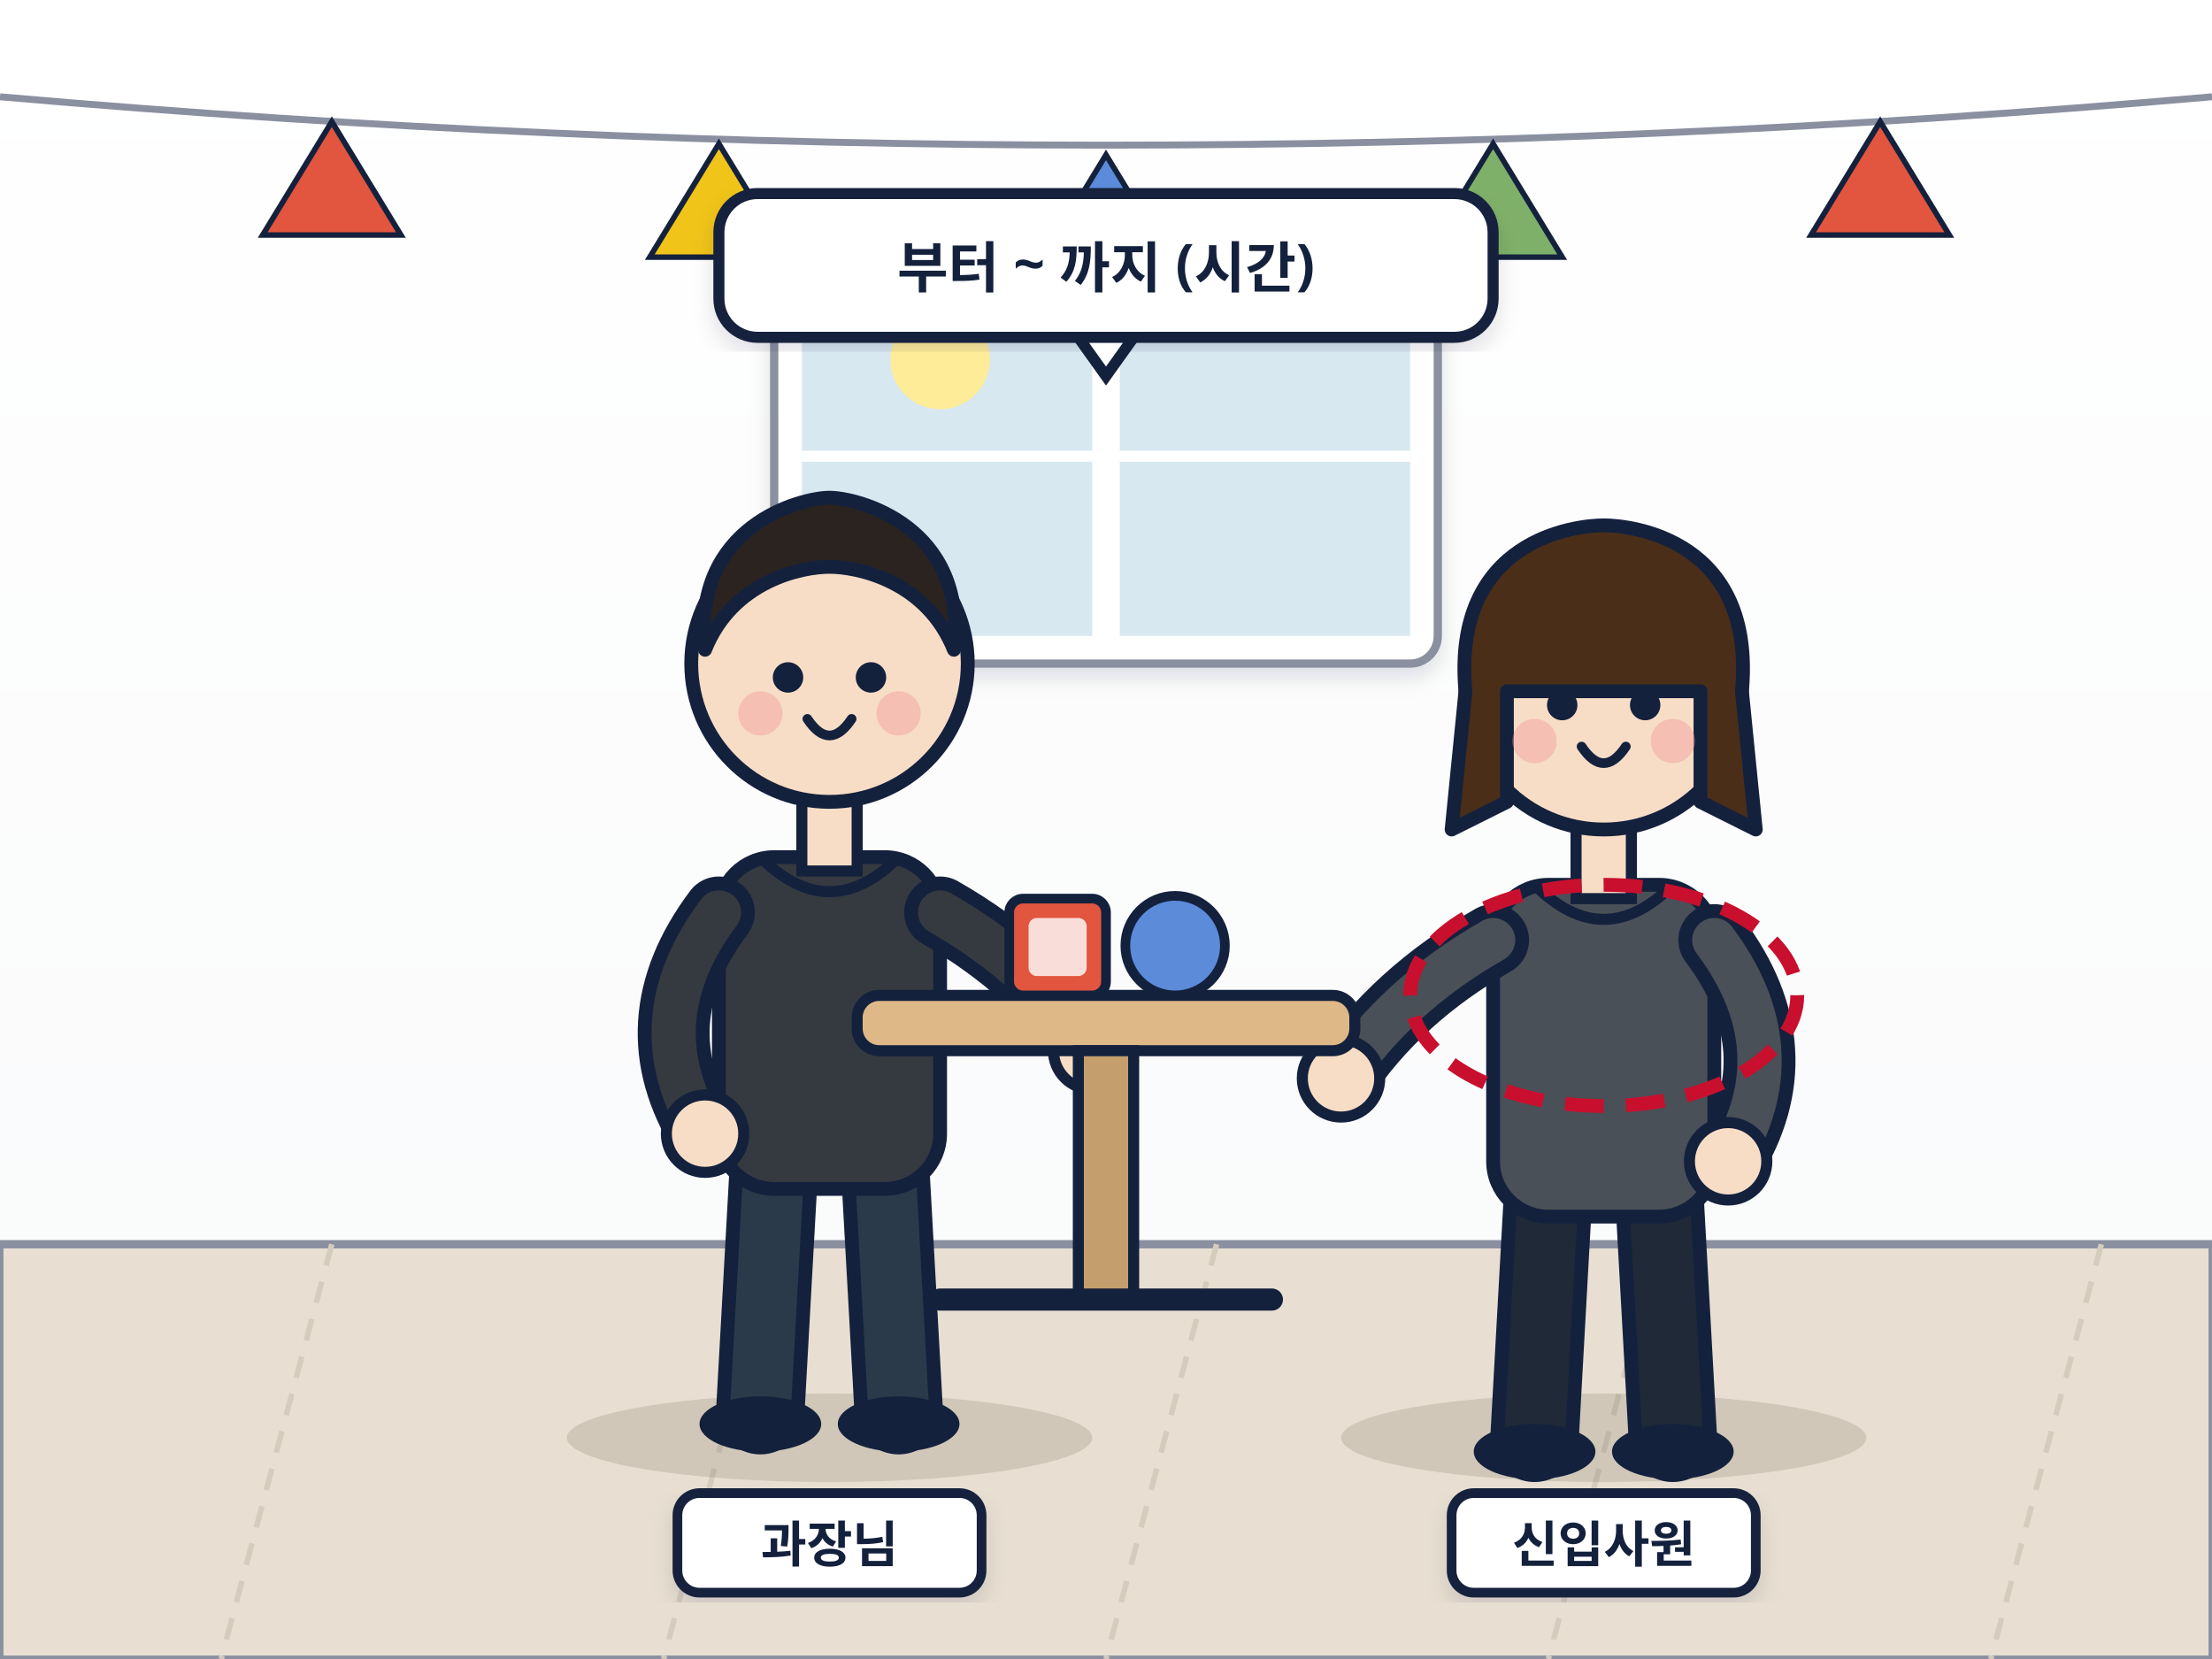
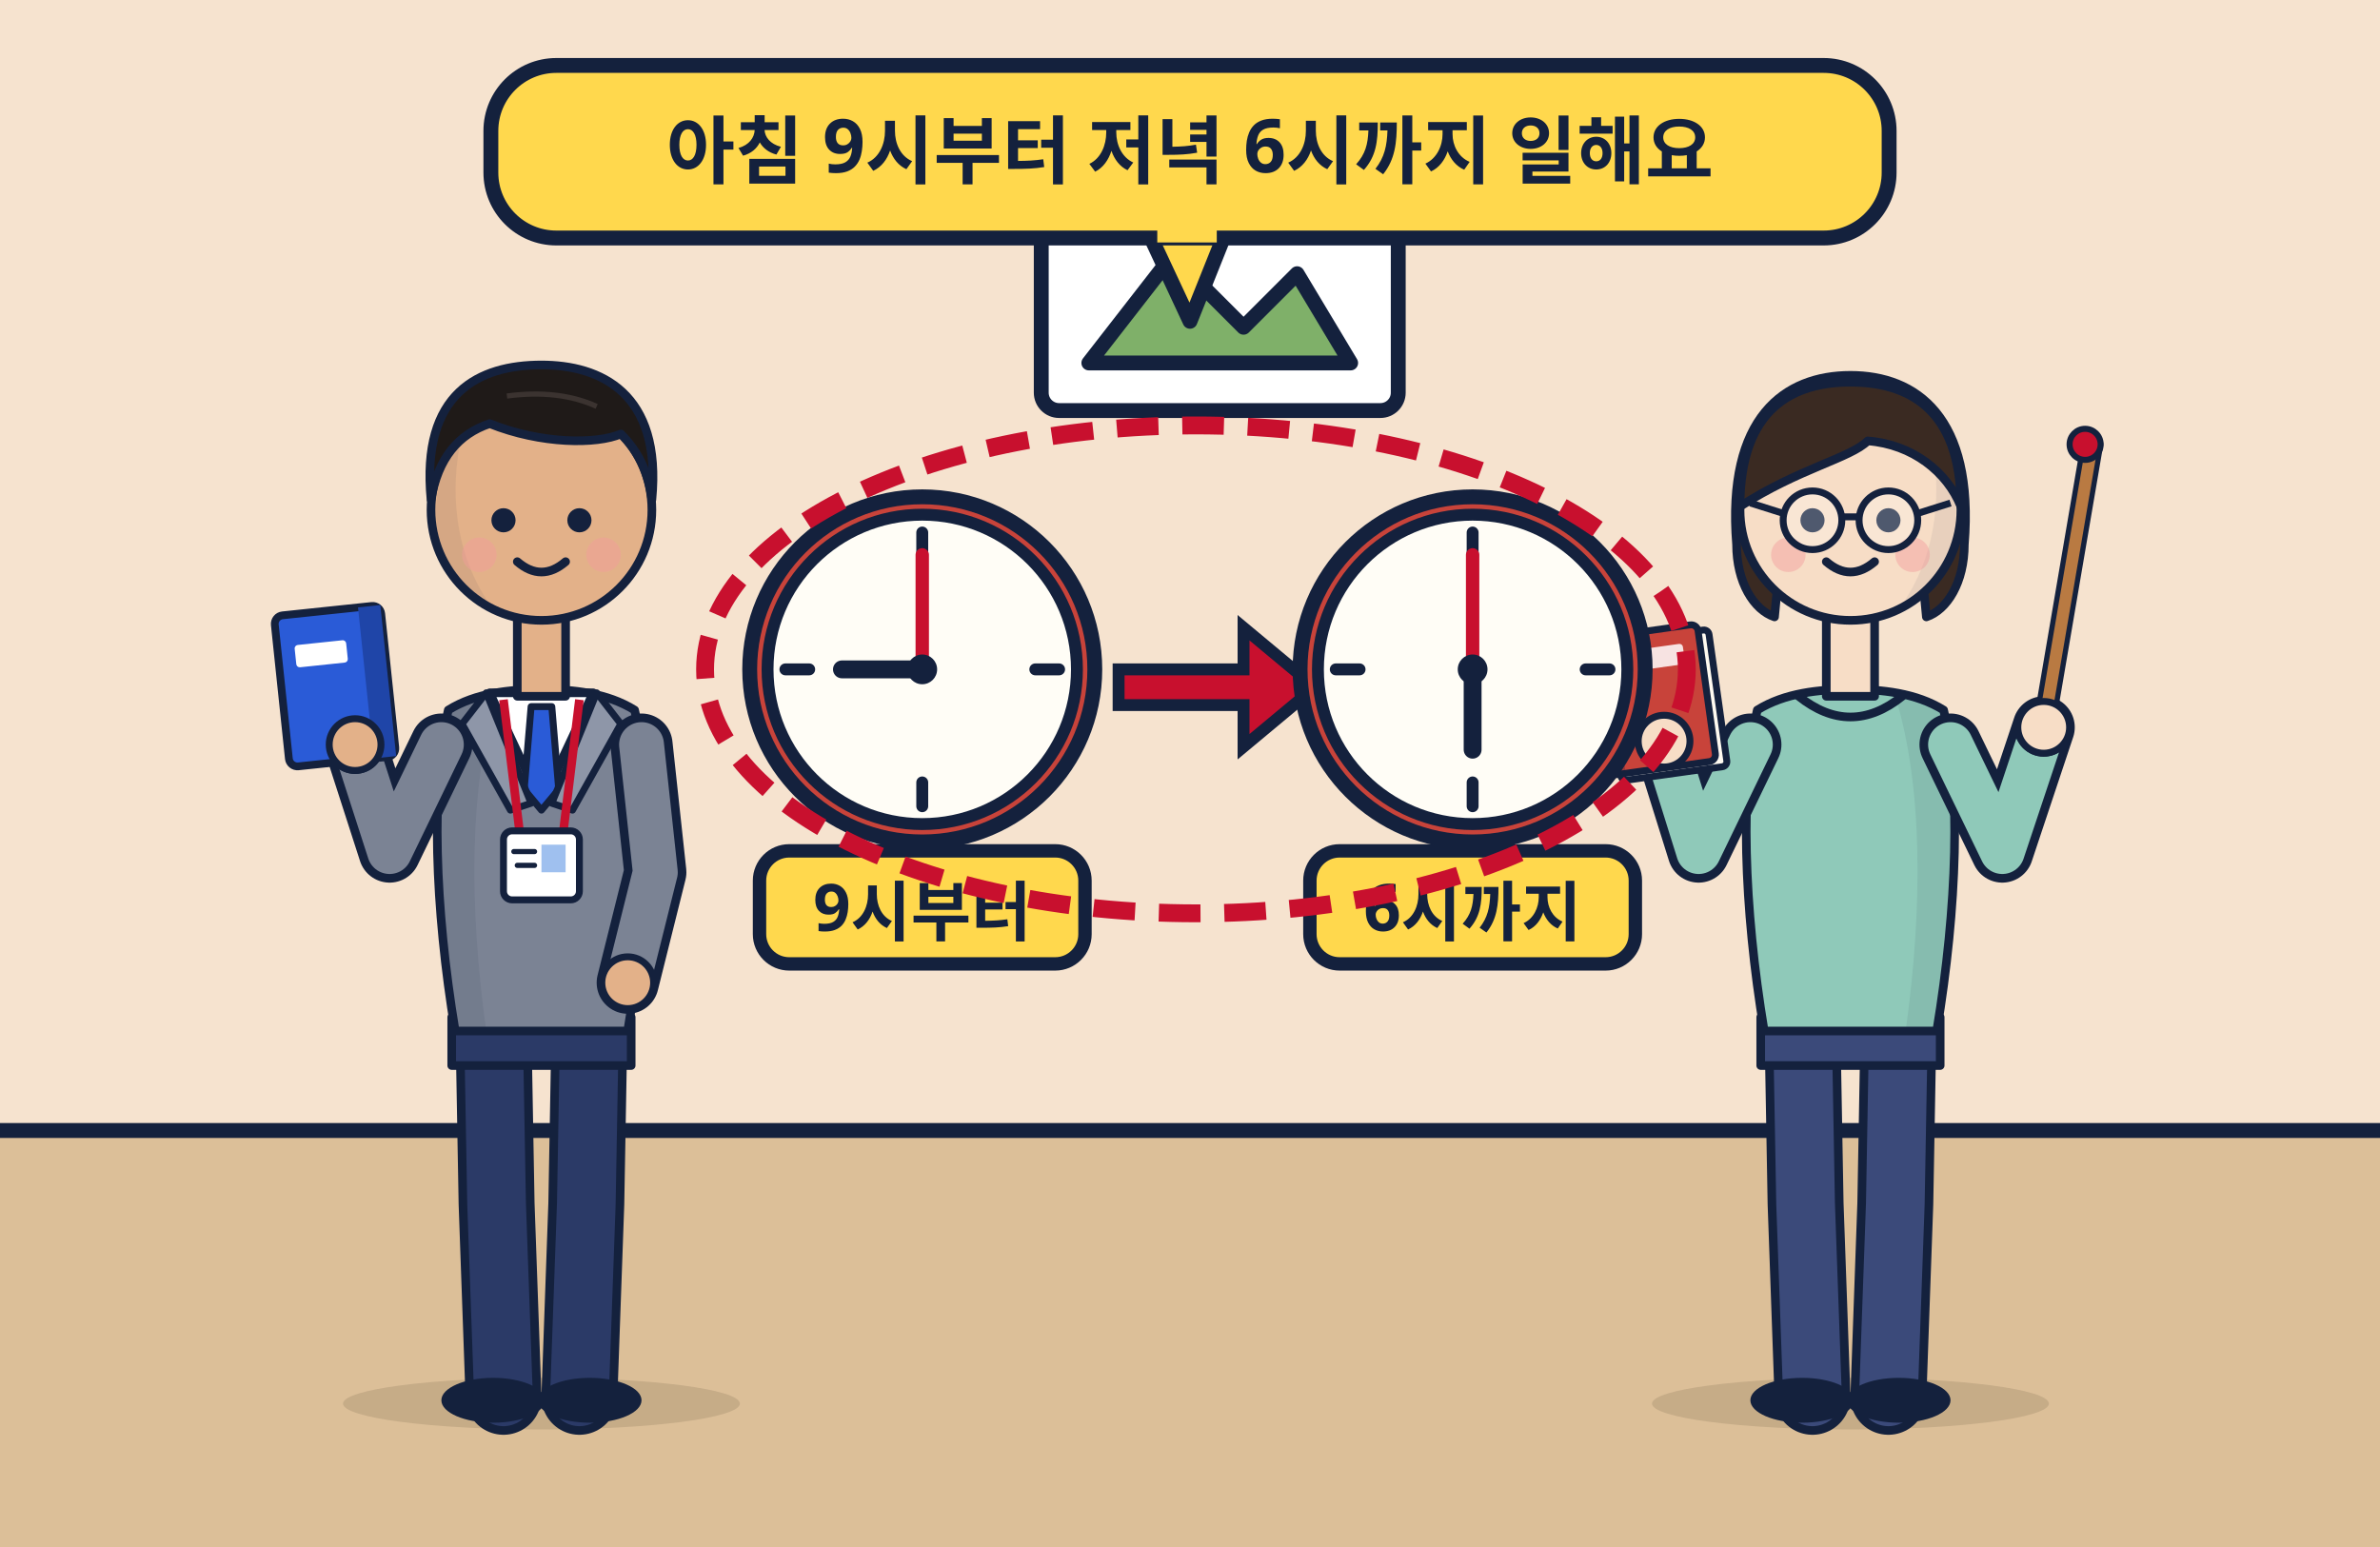
- <svg xmlns="http://www.w3.org/2000/svg" viewBox="0 0 800 600">
-   <defs>
-     <linearGradient id="bgGrad13" x1="0" y1="0" x2="0" y2="1">
-       <stop offset="0%" stop-color="#ffffff" />
-       <stop offset="100%" stop-color="#f8f9fa" />
-     </linearGradient>
-     <filter id="shadow13" x="-10%" y="-10%" width="120%" height="120%">
-       <feDropShadow dx="0" dy="4" stdDeviation="4" flood-color="#14213d" flood-opacity="0.12" />
-     </filter>
-   </defs>
-   <g class="bg" data-bg="office">
-     <rect width="800" height="600" fill="url(#bgGrad13)" />
-     <path d="M0 450 L800 450 L800 600 L0 600 Z" fill="#e8dfd2" stroke="#8a90a0" stroke-width="2.5" />
-     <path d="M0 450 L800 450" stroke="#8a90a0" stroke-width="3" />
-     <path d="M120 450 L80 600 M280 450 L240 600 M440 450 L400 600 M600 450 L560 600 M760 450 L720 600" stroke="#d5ccbe" stroke-width="2" stroke-dasharray="8 6" />
-     <path d="M0 35 Q400 70 800 35" fill="none" stroke="#8a90a0" stroke-width="2.5" />
-     <polygon points="120,44 145,85 95,85" fill="#e2553f" stroke="#14213d" stroke-width="2" />
-     <polygon points="260,52 285,93 235,93" fill="#f0c419" stroke="#14213d" stroke-width="2" />
-     <polygon points="400,56 425,97 375,97" fill="#5b8bd9" stroke="#14213d" stroke-width="2" />
-     <polygon points="540,52 565,93 515,93" fill="#7fb069" stroke="#14213d" stroke-width="2" />
-     <polygon points="680,44 705,85 655,85" fill="#e2553f" stroke="#14213d" stroke-width="2" />
-     <rect x="280" y="90" width="240" height="150" rx="10" fill="#ffffff" stroke="#8a90a0" stroke-width="3" filter="url(#shadow13)" />
-     <rect x="290" y="100" width="105" height="130" fill="#d8e8f0" />
-     <rect x="405" y="100" width="105" height="130" fill="#d8e8f0" />
-     <path d="M290 165 H510 M400 100 V230" stroke="#ffffff" stroke-width="4" />
-     <circle cx="340" cy="130" r="18" fill="#ffec99" />
+ <svg xmlns="http://www.w3.org/2000/svg" viewBox="0 0 800 520">
+   <rect width="800" height="520" fill="#f6e3cf" />
+   <rect y="380" width="800" height="140" fill="#dcbf98" />
+   <path d="M0 380 H800" stroke="#14213d" stroke-width="5" stroke-linejoin="round" stroke-linecap="round" />
+   <rect x="350" y="52" width="120" height="86" rx="6" fill="#fff" stroke="#14213d" stroke-width="5" stroke-linejoin="round" stroke-linecap="round" />
+   <path d="M366 122 L394 86 L418 110 L436 92 L454 122 Z" fill="#7fb069" stroke="#14213d" stroke-width="5" stroke-linejoin="round" stroke-linecap="round" />
+   <ellipse cx="182.0" cy="471.8" rx="66.7" ry="8.7" fill="#3a3020" opacity="0.14" />
+   <g class="fig" transform="translate(95 96) scale(0.58)">
+     <g transform="translate(300 0) scale(-1 1)">
+       <path d="M122 420 L124 532 L128 644" fill="none" stroke="#14213d" stroke-width="44" stroke-linecap="round" stroke-linejoin="round" />
+       <path d="M122 420 L124 532 L128 644" fill="none" stroke="#2b3a67" stroke-width="34" stroke-linecap="round" stroke-linejoin="round" />
+       <ellipse cx="122" cy="646" rx="30" ry="13" fill="#14213d" />
+       <path d="M178 420 L176 532 L172 644" fill="none" stroke="#14213d" stroke-width="44" stroke-linecap="round" stroke-linejoin="round" />
+       <path d="M178 420 L176 532 L172 644" fill="none" stroke="#2b3a67" stroke-width="34" stroke-linecap="round" stroke-linejoin="round" />
+       <ellipse cx="178" cy="646" rx="30" ry="13" fill="#14213d" />
+       <path d="M98 424 H202 V452 H98 Z" fill="#2b3a67" stroke="#14213d" stroke-width="5" stroke-linejoin="round" />
+       <g transform="translate(150 236) scale(1) translate(-150 -236)" />
+       <g transform="translate(150 236) scale(1) translate(-150 -236)">
+         <path d="M96 246 C112 236 132 234 150 234 C168 234 188 236 204 246 C214 290 212 360 200 432 L100 432 C88 360 86 290 96 246 Z" fill="#7b8394" stroke="#14213d" stroke-width="5" stroke-linejoin="round" stroke-linecap="round" />
+         <path d="M176 238 C190 240 200 243 204 246 C214 290 212 360 200 432 L182 432 C192 360 192 290 176 238 Z" fill="#14213d" opacity="0.08" />
+         <path d="M120 236 L150 300 L180 236 Z" fill="#fff" stroke="#14213d" stroke-width="5" stroke-linejoin="round" stroke-linecap="round" />
+         <path d="M144 244 H156 L160 292 L150 304 L140 292 Z" fill="#2a5bd7" stroke="#14213d" stroke-width="4" stroke-linejoin="round" stroke-linecap="round" />
+         <path d="M118 236 L144 300 L132 304 L104 254 Z M182 236 L156 300 L168 304 L196 254 Z" fill="#8e96a8" stroke="#14213d" stroke-width="4" stroke-linejoin="round" stroke-linecap="round" />
+         <path d="M128 240 L138 322 M172 240 L162 322" stroke="#c8102e" stroke-width="5" fill="none" />
+         <rect x="128" y="316" width="44" height="40" rx="5" fill="#fff" stroke="#14213d" stroke-width="4" stroke-linejoin="round" stroke-linecap="round" />
+         <rect x="136" y="324" width="14" height="16" fill="#9fc0ef" />
+         <path d="M154 328 H166 M154 336 H164" stroke="#14213d" stroke-width="3" stroke-linejoin="round" stroke-linecap="round" />
+       </g>
+       <g transform="translate(150 236) scale(1) translate(-150 -236)">
+         <rect x="136" y="186" width="28" height="52" fill="#e3b189" stroke="#14213d" stroke-width="5" stroke-linejoin="round" stroke-linecap="round" />
+         <circle cx="150" cy="130" r="64" fill="#e3b189" stroke="#14213d" stroke-width="5" stroke-linejoin="round" stroke-linecap="round" />
+         <path d="M196 86 C222 120 214 172 176 190 C200 160 204 120 196 86 Z" fill="#14213d" opacity="0.07" />
+         <path d="M86 124 C80 62 116 46 150 46 C186 46 220 62 214 124 C210 100 198 86 180 80 C150 92 118 92 104 86 C94 96 88 108 86 124 Z" fill="#1f1a18" stroke="#14213d" stroke-width="5" stroke-linejoin="round" stroke-linecap="round" />
+         <path d="M118 70 Q140 60 170 64" fill="none" stroke="#3b3330" stroke-width="3" />
+         <circle cx="128" cy="136" r="7" fill="#14213d" />
+         <circle cx="172" cy="136" r="7" fill="#14213d" />
+         <circle cx="114" cy="156" r="10" fill="#f19c9c" opacity="0.45" />
+         <circle cx="186" cy="156" r="10" fill="#f19c9c" opacity="0.45" />
+         <path d="M136 160 Q150 172 164 160" fill="none" stroke="#14213d" stroke-width="5" stroke-linecap="round" />
+       </g>
+       <path d="M92 266 L84 340 L100 404" fill="none" stroke="#14213d" stroke-width="36" stroke-linecap="round" stroke-linejoin="round" />
+       <path d="M92 266 L84 340 L100 404" fill="none" stroke="#7b8394" stroke-width="26" stroke-linecap="round" stroke-linejoin="round" />
+       <circle cx="100" cy="404" r="15" fill="#e3b189" stroke="#14213d" stroke-width="4" />
+       <path d="M208 266 L238 328 L258 266" fill="none" stroke="#14213d" stroke-width="36" stroke-linecap="round" stroke-linejoin="round" />
+       <path d="M208 266 L238 328 L258 266" fill="none" stroke="#7b8394" stroke-width="26" stroke-linecap="round" stroke-linejoin="round" />
+       <circle cx="258" cy="266" r="15" fill="#e3b189" stroke="#14213d" stroke-width="4" />
+       <g transform="translate(268 238) rotate(6)">
+         <rect x="-30" y="-50" width="62" height="88" rx="5" fill="#2a5bd7" stroke="#14213d" stroke-width="4.5" stroke-linejoin="round" stroke-linecap="round" />
+         <rect x="-30" y="-50" width="13" height="88" fill="#1f45a8" />
+         <rect x="-8" y="-32" width="30" height="13" rx="2" fill="#fff" />
+       </g>
+       <circle cx="258" cy="266" r="15" fill="#e3b189" stroke="#14213d" stroke-width="4" stroke-linejoin="round" stroke-linecap="round" />
+     </g>
  </g>
-   <ellipse cx="300" cy="520" rx="95" ry="16" fill="#3a3020" opacity="0.14" />
-   <ellipse cx="580" cy="520" rx="95" ry="16" fill="#3a3020" opacity="0.14" />
-   <g class="fig" transform="translate(210, 140)">
-     <path d="M70 280 L65 370" stroke="#14213d" stroke-width="32" stroke-linecap="round" />
-     <path d="M70 280 L65 370" stroke="#2b3a4a" stroke-width="22" stroke-linecap="round" />
-     <ellipse cx="65" cy="375" rx="22" ry="10" fill="#14213d" />
-     <path d="M110 280 L115 370" stroke="#14213d" stroke-width="32" stroke-linecap="round" />
-     <path d="M110 280 L115 370" stroke="#2b3a4a" stroke-width="22" stroke-linecap="round" />
-     <ellipse cx="115" cy="375" rx="22" ry="10" fill="#14213d" />
-     <rect x="50" y="170" width="80" height="120" rx="20" fill="#343a40" stroke="#14213d" stroke-width="5" stroke-linejoin="round" />
-     <path d="M65 170 Q90 195 115 170" fill="none" stroke="#14213d" stroke-width="4" />
-     <path d="M50 190 Q20 230 45 270" fill="none" stroke="#14213d" stroke-width="26" stroke-linecap="round" />
-     <path d="M50 190 Q20 230 45 270" fill="none" stroke="#343a40" stroke-width="16" stroke-linecap="round" />
-     <circle cx="45" cy="270" r="14" fill="#f7ddc6" stroke="#14213d" stroke-width="4" />
-     <path d="M130 190 Q165 210 185 240" fill="none" stroke="#14213d" stroke-width="26" stroke-linecap="round" />
-     <path d="M130 190 Q165 210 185 240" fill="none" stroke="#343a40" stroke-width="16" stroke-linecap="round" />
-     <circle cx="185" cy="240" r="14" fill="#f7ddc6" stroke="#14213d" stroke-width="4" />
-     <rect x="80" y="145" width="20" height="30" fill="#f7ddc6" stroke="#14213d" stroke-width="4" />
-     <circle cx="90" cy="100" r="50" fill="#f7ddc6" stroke="#14213d" stroke-width="5" />
-     <path d="M45 95 C40 50 80 40 90 40 C100 40 140 50 135 95 C125 70 100 65 90 65 C80 65 55 70 45 95 Z" fill="#2a2320" stroke="#14213d" stroke-width="5" stroke-linejoin="round" />
-     <circle cx="75" cy="105" r="5.5" fill="#14213d" />
-     <circle cx="105" cy="105" r="5.5" fill="#14213d" />
-     <circle cx="65" cy="118" r="8" fill="#f19c9c" opacity="0.45" />
-     <circle cx="115" cy="118" r="8" fill="#f19c9c" opacity="0.45" />
-     <path d="M82 120 Q90 132 98 120" fill="none" stroke="#14213d" stroke-width="3.5" stroke-linecap="round" />
+   <ellipse cx="622.0" cy="471.8" rx="66.7" ry="8.7" fill="#3a3020" opacity="0.14" />
+   <g class="fig" transform="translate(535 96) scale(0.58)">
+     <path d="M122 420 L124 532 L128 644" fill="none" stroke="#14213d" stroke-width="44" stroke-linecap="round" stroke-linejoin="round" />
+     <path d="M122 420 L124 532 L128 644" fill="none" stroke="#3b4a7a" stroke-width="34" stroke-linecap="round" stroke-linejoin="round" />
+     <ellipse cx="122" cy="646" rx="30" ry="13" fill="#14213d" />
+     <path d="M178 420 L176 532 L172 644" fill="none" stroke="#14213d" stroke-width="44" stroke-linecap="round" stroke-linejoin="round" />
+     <path d="M178 420 L176 532 L172 644" fill="none" stroke="#3b4a7a" stroke-width="34" stroke-linecap="round" stroke-linejoin="round" />
+     <ellipse cx="178" cy="646" rx="30" ry="13" fill="#14213d" />
+     <path d="M98 424 H202 V452 H98 Z" fill="#3b4a7a" stroke="#14213d" stroke-width="5" stroke-linejoin="round" />
+     <g transform="translate(150 236) scale(1) translate(-150 -236)">
+       <path d="M84 150 C78 76 112 52 150 52 C188 52 222 76 216 150 C216 172 206 188 194 192 L190 150 L110 150 L106 192 C94 188 84 172 84 150 Z" fill="#3a2a22" stroke="#14213d" stroke-width="5" stroke-linejoin="round" stroke-linecap="round" />
+     </g>
+     <g transform="translate(150 236) scale(1) translate(-150 -236)">
+       <path d="M96 246 C112 236 132 234 150 234 C168 234 188 236 204 246 C214 290 212 360 200 432 L100 432 C88 360 86 290 96 246 Z" fill="#8fc9b9" stroke="#14213d" stroke-width="5" stroke-linejoin="round" stroke-linecap="round" />
+       <path d="M176 238 C190 240 200 243 204 246 C214 290 212 360 200 432 L182 432 C192 360 192 290 176 238 Z" fill="#14213d" opacity="0.08" />
+       <path d="M120 238 Q150 262 180 238" fill="none" stroke="#14213d" stroke-width="5" stroke-linejoin="round" stroke-linecap="round" />
+     </g>
+     <g transform="translate(150 236) scale(1) translate(-150 -236)">
+       <rect x="136" y="186" width="28" height="52" fill="#f7ddc6" stroke="#14213d" stroke-width="5" stroke-linejoin="round" stroke-linecap="round" />
+       <circle cx="150" cy="130" r="64" fill="#f7ddc6" stroke="#14213d" stroke-width="5" stroke-linejoin="round" stroke-linecap="round" />
+       <path d="M196 86 C222 120 214 172 176 190 C200 160 204 120 196 86 Z" fill="#14213d" opacity="0.07" />
+       <path d="M86 128 C86 70 118 56 150 56 C182 56 214 70 214 128 C206 108 186 92 160 90 C150 100 120 106 86 128 Z" fill="#3a2a22" stroke="#14213d" stroke-width="5" stroke-linejoin="round" stroke-linecap="round" />
+       <circle cx="128" cy="136" r="7" fill="#14213d" />
+       <circle cx="172" cy="136" r="7" fill="#14213d" />
+       <circle cx="114" cy="156" r="10" fill="#f19c9c" opacity="0.45" />
+       <circle cx="186" cy="156" r="10" fill="#f19c9c" opacity="0.45" />
+       <path d="M136 160 Q150 172 164 160" fill="none" stroke="#14213d" stroke-width="5" stroke-linecap="round" />
+       <g fill="none" stroke="#14213d" stroke-width="4">
+         <circle cx="128" cy="136" r="17" fill="#fff" fill-opacity=".25" />
+         <circle cx="172" cy="136" r="17" fill="#fff" fill-opacity=".25" />
+         <path d="M145 134 H155 M111 132 L92 126 M189 132 L208 126" />
+       </g>
+     </g>
+     <path d="M92 266 L62 328 L42 264" fill="none" stroke="#14213d" stroke-width="36" stroke-linecap="round" stroke-linejoin="round" />
+     <path d="M92 266 L62 328 L42 264" fill="none" stroke="#8fc9b9" stroke-width="26" stroke-linecap="round" stroke-linejoin="round" />
+     <circle cx="42" cy="264" r="15" fill="#f7ddc6" stroke="#14213d" stroke-width="4" />
+     <path d="M208 266 L238 328 L262 256" fill="none" stroke="#14213d" stroke-width="36" stroke-linecap="round" stroke-linejoin="round" />
+     <path d="M208 266 L238 328 L262 256" fill="none" stroke="#8fc9b9" stroke-width="26" stroke-linecap="round" stroke-linejoin="round" />
+     <circle cx="262" cy="256" r="15" fill="#f7ddc6" stroke="#14213d" stroke-width="4" />
+     <path d="M262 256 L290 92" stroke="#14213d" stroke-width="13" stroke-linecap="round" />
+     <path d="M262 256 L290 92" stroke="#b97a42" stroke-width="7" stroke-linecap="round" />
+     <circle cx="286" cy="92" r="9" fill="#c8102e" stroke="#14213d" stroke-width="3.5" stroke-linejoin="round" stroke-linecap="round" />
+     <circle cx="262" cy="256" r="15" fill="#f7ddc6" stroke="#14213d" stroke-width="4" stroke-linejoin="round" stroke-linecap="round" />
+     <g transform="translate(36 240) rotate(-8)">
+       <rect x="-25" y="-36" width="62" height="80" rx="3" fill="#fffaf0" stroke="#14213d" stroke-width="4" stroke-linejoin="round" stroke-linecap="round" />
+       <rect x="-31" y="-40" width="62" height="80" rx="4" fill="#c8433a" stroke="#14213d" stroke-width="4" stroke-linejoin="round" stroke-linecap="round" />
+       <rect x="-31" y="-40" width="9" height="80" fill="#14213d" opacity=".25" />
+       <rect x="-15" y="-30" width="36" height="12" rx="2" fill="#fff" opacity=".85" />
+     </g>
+     <circle cx="42" cy="264" r="15" fill="#f7ddc6" stroke="#14213d" stroke-width="4" stroke-linejoin="round" stroke-linecap="round" />
  </g>
-   <g class="fig" transform="translate(490, 150)">
-     <path d="M70 280 L65 370" stroke="#14213d" stroke-width="32" stroke-linecap="round" />
-     <path d="M70 280 L65 370" stroke="#1f2937" stroke-width="22" stroke-linecap="round" />
-     <ellipse cx="65" cy="375" rx="22" ry="10" fill="#14213d" />
-     <path d="M110 280 L115 370" stroke="#14213d" stroke-width="32" stroke-linecap="round" />
-     <path d="M110 280 L115 370" stroke="#1f2937" stroke-width="22" stroke-linecap="round" />
-     <ellipse cx="115" cy="375" rx="22" ry="10" fill="#14213d" />
-     <rect x="50" y="170" width="80" height="120" rx="20" fill="#495057" stroke="#14213d" stroke-width="5" stroke-linejoin="round" />
-     <path d="M65 170 Q90 195 115 170" fill="none" stroke="#14213d" stroke-width="4" />
-     <path d="M50 190 Q15 210 -5 240" fill="none" stroke="#14213d" stroke-width="26" stroke-linecap="round" />
-     <path d="M50 190 Q15 210 -5 240" fill="none" stroke="#495057" stroke-width="16" stroke-linecap="round" />
-     <circle cx="-5" cy="240" r="14" fill="#f7ddc6" stroke="#14213d" stroke-width="4" />
-     <path d="M130 190 Q160 230 135 270" fill="none" stroke="#14213d" stroke-width="26" stroke-linecap="round" />
-     <path d="M130 190 Q160 230 135 270" fill="none" stroke="#495057" stroke-width="16" stroke-linecap="round" />
-     <circle cx="135" cy="270" r="14" fill="#f7ddc6" stroke="#14213d" stroke-width="4" />
-     <rect x="80" y="145" width="20" height="30" fill="#f7ddc6" stroke="#14213d" stroke-width="4" />
-     <circle cx="90" cy="100" r="50" fill="#f7ddc6" stroke="#14213d" stroke-width="5" />
-     <path d="M40 100 C35 45 80 40 90 40 C100 40 145 45 140 100 L145 150 L125 140 L125 100 L55 100 L55 140 L35 150 Z" fill="#4a2e18" stroke="#14213d" stroke-width="5" stroke-linejoin="round" />
-     <circle cx="75" cy="105" r="5.5" fill="#14213d" />
-     <circle cx="105" cy="105" r="5.5" fill="#14213d" />
-     <circle cx="65" cy="118" r="8" fill="#f19c9c" opacity="0.45" />
-     <circle cx="115" cy="118" r="8" fill="#f19c9c" opacity="0.45" />
-     <path d="M82 120 Q90 132 98 120" fill="none" stroke="#14213d" stroke-width="3.5" stroke-linecap="round" />
+   <g>
+     <circle cx="310" cy="225" r="58" fill="#c8433a" stroke="#14213d" stroke-width="5" />
+     <circle cx="310" cy="225" r="52" fill="#fffdf6" stroke="#14213d" stroke-width="4" />
+     <path d="M310 179 V187 M310 263 V271 M264 225 H272 M348 225 H356" stroke="#14213d" stroke-width="4" stroke-linecap="round" />
+     <path d="M310 225 L283.0 225.0" stroke="#14213d" stroke-width="6" stroke-linecap="round" />
+     <path d="M310 225 L310.0 186.5" stroke="#c8102e" stroke-width="4.5" stroke-linecap="round" />
+     <circle cx="310" cy="225" r="5" fill="#14213d" />
+     <g class="sg">
+       <rect x="255.3" y="286.0" width="109.4" height="38" rx="10" fill="#ffd84d" stroke="#14213d" stroke-width="4.5" stroke-linejoin="round" stroke-linecap="round" />
+       <text class="tx" x="310" y="312.9" font-size="22" font-weight="900" fill="#14213d" text-anchor="middle" font-family="'Noto Sans KR','Malgun Gothic','Apple SD Gothic Neo',sans-serif">9시부터</text>
+     </g>
  </g>
-   <g class="props" transform="translate(350, 360)">
-     <rect x="-40" y="0" width="180" height="20" rx="8" fill="#deb887" stroke="#14213d" stroke-width="4" />
-     <rect x="40" y="20" width="20" height="90" fill="#c49e6c" stroke="#14213d" stroke-width="4" />
-     <path d="M-10 110 H110" stroke="#14213d" stroke-width="8" stroke-linecap="round" />
-     <rect x="15" y="-35" width="35" height="35" rx="5" fill="#e2553f" stroke="#14213d" stroke-width="3.5" />
-     <rect x="22" y="-28" width="21" height="21" rx="3" fill="#ffffff" opacity="0.8" />
-     <circle cx="75" cy="-18" r="18" fill="#5b8bd9" stroke="#14213d" stroke-width="3.5" />
+   <g transform="translate(400 225)">
+     <path d="M-24 0 H18 L18 -14 L42 6 L18 26 L18 12 H-24 Z" fill="#c8102e" stroke="#14213d" stroke-width="4" />
  </g>
-   <ellipse class="red" cx="580" cy="360" rx="70" ry="40" fill="none" stroke="#c8102e" stroke-width="5" stroke-dasharray="14 8" />
-   <g class="sg" transform="translate(400, 70)">
-     <rect x="-140" y="0" width="280" height="52" rx="14" fill="#ffffff" stroke="#14213d" stroke-width="4" filter="url(#shadow13)" />
-     <polygon points="-10,52 10,52 0,66" fill="#ffffff" stroke="#14213d" stroke-width="4" />
-     <path d="-8 52 H8" stroke="#ffffff" stroke-width="6" />
-     <text class="tx" x="0" y="34" font-size="20" font-weight="900" fill="#14213d" text-anchor="middle" font-family="'Noto Sans KR','Malgun Gothic','Apple SD Gothic Neo',sans-serif">부터 ~ 까지 (시간)</text>
+   <g>
+     <circle cx="495" cy="225" r="58" fill="#c8433a" stroke="#14213d" stroke-width="5" />
+     <circle cx="495" cy="225" r="52" fill="#fffdf6" stroke="#14213d" stroke-width="4" />
+     <path d="M495 179 V187 M495 263 V271 M449 225 H457 M533 225 H541" stroke="#14213d" stroke-width="4" stroke-linecap="round" />
+     <path d="M495 225 L495.0 252.0" stroke="#14213d" stroke-width="6" stroke-linecap="round" />
+     <path d="M495 225 L495.0 186.5" stroke="#c8102e" stroke-width="4.5" stroke-linecap="round" />
+     <circle cx="495" cy="225" r="5" fill="#14213d" />
+     <g class="sg">
+       <rect x="440.3" y="286.0" width="109.4" height="38" rx="10" fill="#ffd84d" stroke="#14213d" stroke-width="4.5" stroke-linejoin="round" stroke-linecap="round" />
+       <text class="tx" x="495" y="312.9" font-size="22" font-weight="900" fill="#14213d" text-anchor="middle" font-family="'Noto Sans KR','Malgun Gothic','Apple SD Gothic Neo',sans-serif">6시까지</text>
+     </g>
  </g>
+   <ellipse class="red" cx="402" cy="225" rx="165" ry="82" fill="none" stroke="#c8102e" stroke-width="6" stroke-dasharray="14 8" />
  <g class="sg">
-     <rect x="245" y="540" width="110" height="36" rx="8" fill="#ffffff" stroke="#14213d" stroke-width="3.5" filter="url(#shadow13)" />
-     <text class="tx" x="300" y="565" font-size="18" font-weight="900" fill="#14213d" text-anchor="middle" font-family="'Noto Sans KR','Malgun Gothic','Apple SD Gothic Neo',sans-serif">과장님</text>
-   </g>
-   <g class="sg">
-     <rect x="525" y="540" width="110" height="36" rx="8" fill="#ffffff" stroke="#14213d" stroke-width="3.5" filter="url(#shadow13)" />
-     <text class="tx" x="580" y="565" font-size="18" font-weight="900" fill="#14213d" text-anchor="middle" font-family="'Noto Sans KR','Malgun Gothic','Apple SD Gothic Neo',sans-serif">신입사원</text>
+     <path d="M386 78 L400 108 L412 78" fill="#ffd84d" stroke="#14213d" stroke-width="5" stroke-linejoin="round" stroke-linecap="round" />
+     <rect x="165" y="22" width="470" height="58" rx="22" fill="#ffd84d" stroke="#14213d" stroke-width="5" stroke-linejoin="round" stroke-linecap="round" />
+     <path d="M389 78 H409" stroke="#ffd84d" stroke-width="7" />
+     <text class="tx" x="400" y="59.75" font-size="25" font-weight="900" fill="#14213d" text-anchor="middle" font-family="'Noto Sans KR','Malgun Gothic','Apple SD Gothic Neo',sans-serif">아침 9시부터 저녁 6시까지 일해요</text>
  </g>
</svg>
